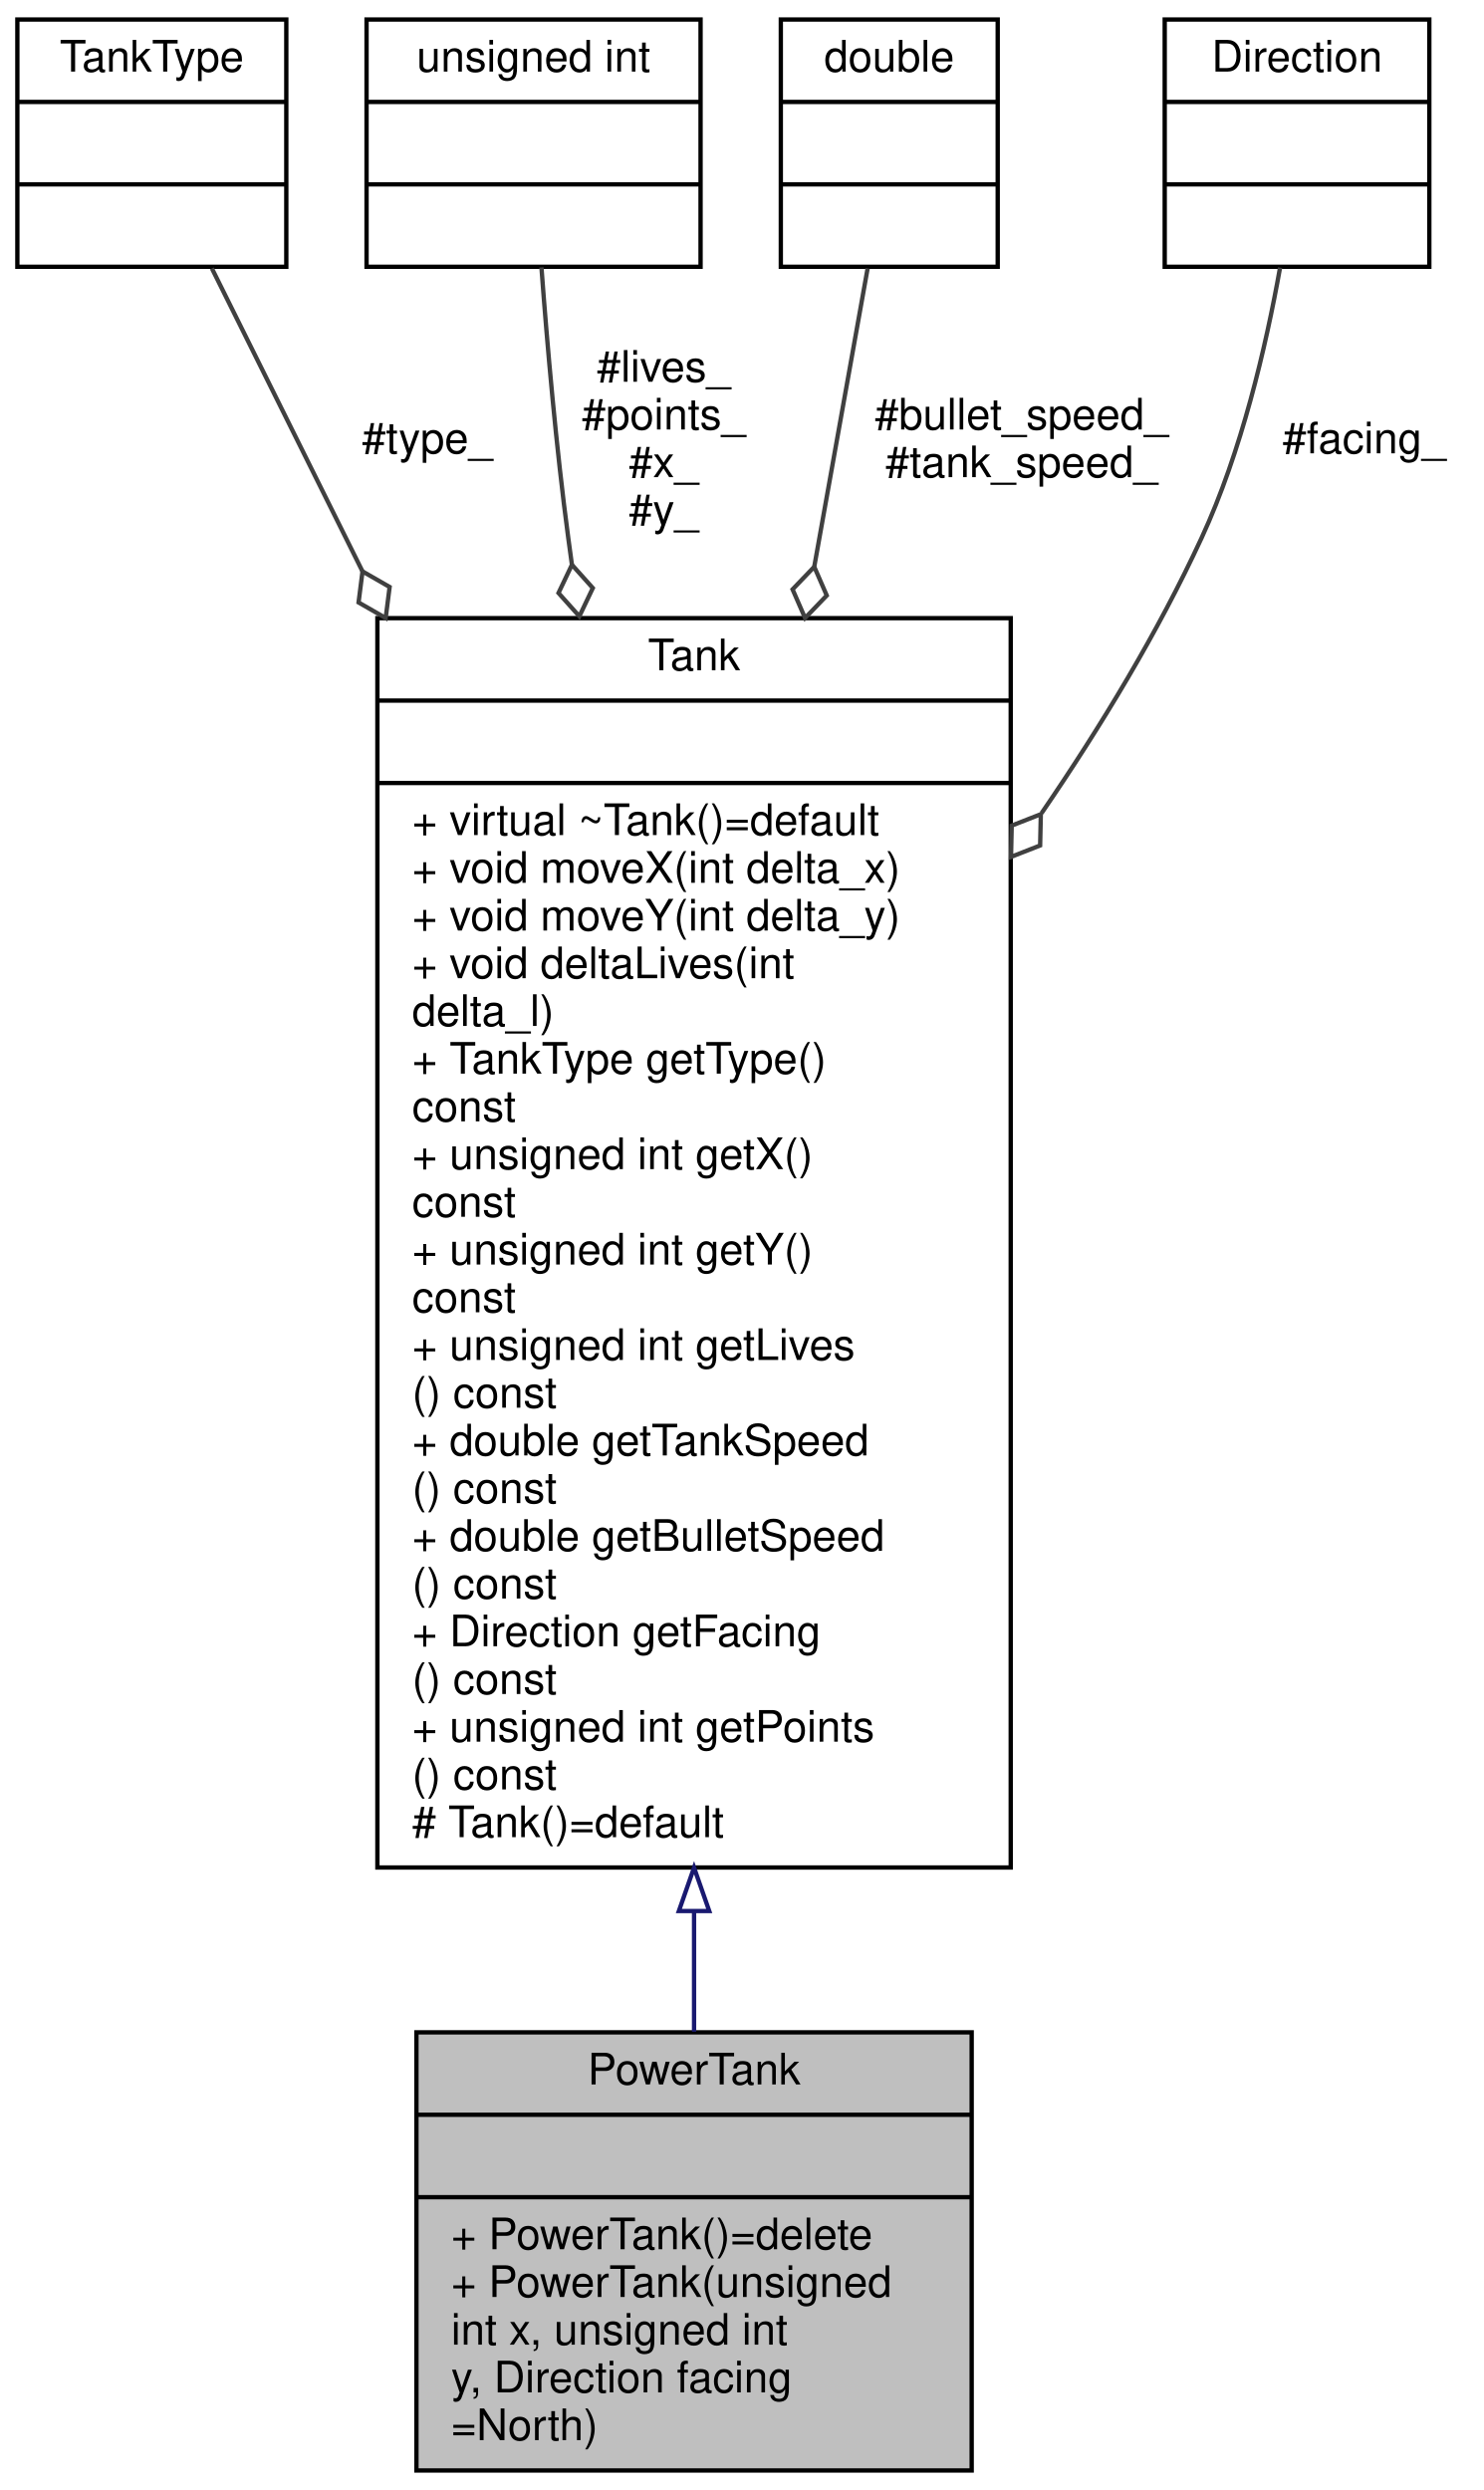
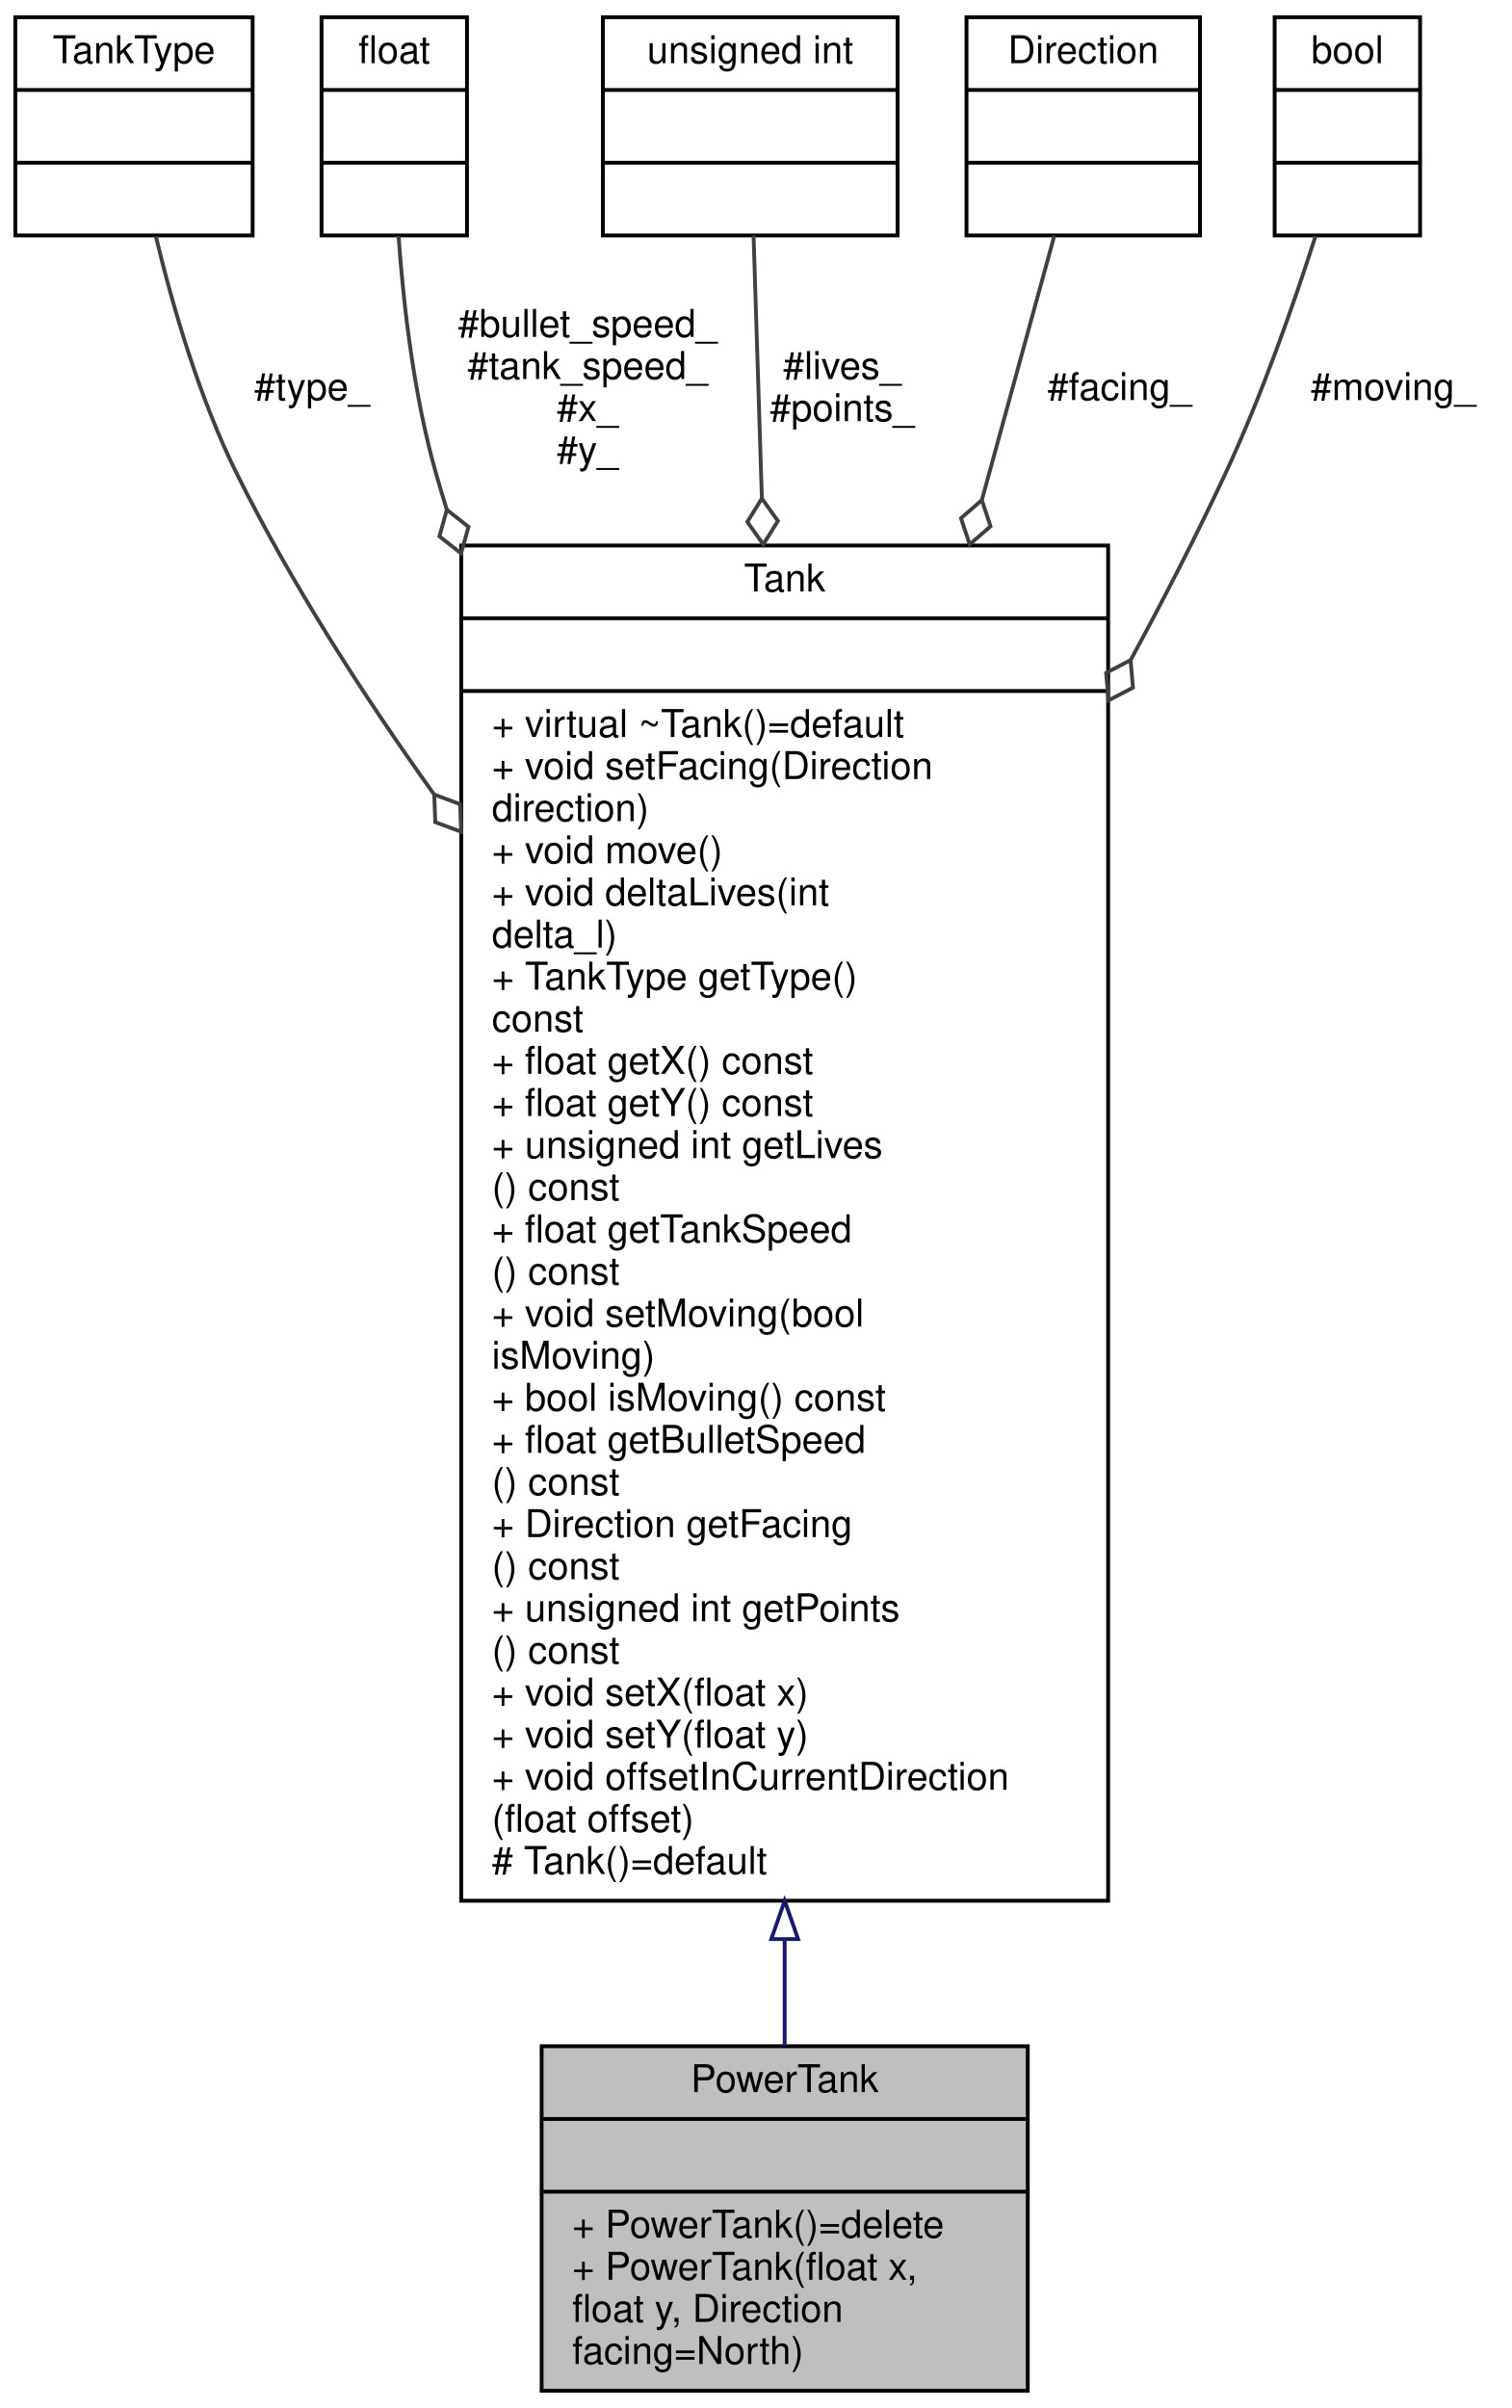
- <svg xmlns="http://www.w3.org/2000/svg" xmlns:xlink="http://www.w3.org/1999/xlink" width="342pt" height="574pt" viewBox="0.00 0.00 342.00 574.00">
-   <g id="graph0" class="graph" transform="scale(1 1) rotate(0) translate(4 570)">
+ <svg xmlns="http://www.w3.org/2000/svg" xmlns:xlink="http://www.w3.org/1999/xlink" width="395pt" height="629pt" viewBox="0.00 0.00 395.00 629.00">
+   <g id="graph0" class="graph" transform="scale(1 1) rotate(0) translate(4 625)">
    <g id="node1" class="node">
      <g id="a_node1">
        <a xlink:title=" ">
-           <polygon fill="#bfbfbf" stroke="black" points="92,-0.5 92,-101.5 220,-101.5 220,-0.5 92,-0.5" />
-           <text text-anchor="middle" x="156" y="-89.5" font-family="Helvetica,sans-Serif" font-size="10.00">PowerTank</text>
-           <polyline fill="none" stroke="black" points="92,-82.5 220,-82.5 " />
-           <text text-anchor="middle" x="156" y="-70.5" font-family="Helvetica,sans-Serif" font-size="10.00"> </text>
-           <polyline fill="none" stroke="black" points="92,-63.5 220,-63.5 " />
-           <text text-anchor="start" x="100" y="-51.5" font-family="Helvetica,sans-Serif" font-size="10.00">+ PowerTank()=delete</text>
-           <text text-anchor="start" x="100" y="-40.5" font-family="Helvetica,sans-Serif" font-size="10.00">+ PowerTank(unsigned</text>
-           <text text-anchor="start" x="100" y="-29.5" font-family="Helvetica,sans-Serif" font-size="10.00"> int x, unsigned int</text>
-           <text text-anchor="start" x="100" y="-18.5" font-family="Helvetica,sans-Serif" font-size="10.00"> y, Direction facing</text>
-           <text text-anchor="start" x="100" y="-7.5" font-family="Helvetica,sans-Serif" font-size="10.00">=North)</text>
+           <polygon fill="#bfbfbf" stroke="black" points="137.5,-0.5 137.5,-90.5 264.5,-90.5 264.5,-0.5 137.5,-0.5" />
+           <text text-anchor="middle" x="201" y="-78.5" font-family="Helvetica,sans-Serif" font-size="10.00">PowerTank</text>
+           <polyline fill="none" stroke="black" points="137.5,-71.5 264.5,-71.5 " />
+           <text text-anchor="middle" x="201" y="-59.5" font-family="Helvetica,sans-Serif" font-size="10.00"> </text>
+           <polyline fill="none" stroke="black" points="137.5,-52.5 264.5,-52.5 " />
+           <text text-anchor="start" x="145.5" y="-40.5" font-family="Helvetica,sans-Serif" font-size="10.00">+ PowerTank()=delete</text>
+           <text text-anchor="start" x="145.5" y="-29.5" font-family="Helvetica,sans-Serif" font-size="10.00">+ PowerTank(float x,</text>
+           <text text-anchor="start" x="145.5" y="-18.5" font-family="Helvetica,sans-Serif" font-size="10.00"> float y, Direction</text>
+           <text text-anchor="start" x="145.5" y="-7.5" font-family="Helvetica,sans-Serif" font-size="10.00"> facing=North)</text>
        </a>
      </g>
    </g>
    <g id="node2" class="node">
      <g id="a_node2">
        <a xlink:href="$class_tank.html" xlink:title="Base class for tank representation.">
-           <polygon fill="none" stroke="black" points="83,-139.5 83,-427.5 229,-427.5 229,-139.5 83,-139.5" />
-           <text text-anchor="middle" x="156" y="-415.5" font-family="Helvetica,sans-Serif" font-size="10.00">Tank</text>
-           <polyline fill="none" stroke="black" points="83,-408.5 229,-408.5 " />
-           <text text-anchor="middle" x="156" y="-396.5" font-family="Helvetica,sans-Serif" font-size="10.00"> </text>
-           <polyline fill="none" stroke="black" points="83,-389.5 229,-389.5 " />
-           <text text-anchor="start" x="91" y="-377.5" font-family="Helvetica,sans-Serif" font-size="10.00">+ virtual ~Tank()=default</text>
-           <text text-anchor="start" x="91" y="-366.5" font-family="Helvetica,sans-Serif" font-size="10.00">+ void moveX(int delta_x)</text>
-           <text text-anchor="start" x="91" y="-355.5" font-family="Helvetica,sans-Serif" font-size="10.00">+ void moveY(int delta_y)</text>
-           <text text-anchor="start" x="91" y="-344.5" font-family="Helvetica,sans-Serif" font-size="10.00">+ void deltaLives(int</text>
-           <text text-anchor="start" x="91" y="-333.5" font-family="Helvetica,sans-Serif" font-size="10.00"> delta_l)</text>
-           <text text-anchor="start" x="91" y="-322.5" font-family="Helvetica,sans-Serif" font-size="10.00">+ TankType getType()</text>
-           <text text-anchor="start" x="91" y="-311.5" font-family="Helvetica,sans-Serif" font-size="10.00"> const</text>
-           <text text-anchor="start" x="91" y="-300.5" font-family="Helvetica,sans-Serif" font-size="10.00">+ unsigned int getX()</text>
-           <text text-anchor="start" x="91" y="-289.5" font-family="Helvetica,sans-Serif" font-size="10.00"> const</text>
-           <text text-anchor="start" x="91" y="-278.5" font-family="Helvetica,sans-Serif" font-size="10.00">+ unsigned int getY()</text>
-           <text text-anchor="start" x="91" y="-267.5" font-family="Helvetica,sans-Serif" font-size="10.00"> const</text>
-           <text text-anchor="start" x="91" y="-256.5" font-family="Helvetica,sans-Serif" font-size="10.00">+ unsigned int getLives</text>
-           <text text-anchor="start" x="91" y="-245.5" font-family="Helvetica,sans-Serif" font-size="10.00">() const</text>
-           <text text-anchor="start" x="91" y="-234.5" font-family="Helvetica,sans-Serif" font-size="10.00">+ double getTankSpeed</text>
-           <text text-anchor="start" x="91" y="-223.5" font-family="Helvetica,sans-Serif" font-size="10.00">() const</text>
-           <text text-anchor="start" x="91" y="-212.5" font-family="Helvetica,sans-Serif" font-size="10.00">+ double getBulletSpeed</text>
-           <text text-anchor="start" x="91" y="-201.5" font-family="Helvetica,sans-Serif" font-size="10.00">() const</text>
-           <text text-anchor="start" x="91" y="-190.5" font-family="Helvetica,sans-Serif" font-size="10.00">+ Direction getFacing</text>
-           <text text-anchor="start" x="91" y="-179.5" font-family="Helvetica,sans-Serif" font-size="10.00">() const</text>
-           <text text-anchor="start" x="91" y="-168.5" font-family="Helvetica,sans-Serif" font-size="10.00">+ unsigned int getPoints</text>
-           <text text-anchor="start" x="91" y="-157.5" font-family="Helvetica,sans-Serif" font-size="10.00">() const</text>
-           <text text-anchor="start" x="91" y="-146.5" font-family="Helvetica,sans-Serif" font-size="10.00"># Tank()=default</text>
+           <polygon fill="none" stroke="black" points="116.5,-128.5 116.5,-482.5 285.5,-482.5 285.5,-128.5 116.5,-128.5" />
+           <text text-anchor="middle" x="201" y="-470.5" font-family="Helvetica,sans-Serif" font-size="10.00">Tank</text>
+           <polyline fill="none" stroke="black" points="116.5,-463.5 285.5,-463.5 " />
+           <text text-anchor="middle" x="201" y="-451.5" font-family="Helvetica,sans-Serif" font-size="10.00"> </text>
+           <polyline fill="none" stroke="black" points="116.5,-444.5 285.5,-444.5 " />
+           <text text-anchor="start" x="124.5" y="-432.5" font-family="Helvetica,sans-Serif" font-size="10.00">+ virtual ~Tank()=default</text>
+           <text text-anchor="start" x="124.5" y="-421.5" font-family="Helvetica,sans-Serif" font-size="10.00">+ void setFacing(Direction</text>
+           <text text-anchor="start" x="124.5" y="-410.5" font-family="Helvetica,sans-Serif" font-size="10.00"> direction)</text>
+           <text text-anchor="start" x="124.5" y="-399.5" font-family="Helvetica,sans-Serif" font-size="10.00">+ void move()</text>
+           <text text-anchor="start" x="124.5" y="-388.5" font-family="Helvetica,sans-Serif" font-size="10.00">+ void deltaLives(int</text>
+           <text text-anchor="start" x="124.5" y="-377.5" font-family="Helvetica,sans-Serif" font-size="10.00"> delta_l)</text>
+           <text text-anchor="start" x="124.5" y="-366.5" font-family="Helvetica,sans-Serif" font-size="10.00">+ TankType getType()</text>
+           <text text-anchor="start" x="124.5" y="-355.5" font-family="Helvetica,sans-Serif" font-size="10.00"> const</text>
+           <text text-anchor="start" x="124.5" y="-344.5" font-family="Helvetica,sans-Serif" font-size="10.00">+ float getX() const</text>
+           <text text-anchor="start" x="124.5" y="-333.5" font-family="Helvetica,sans-Serif" font-size="10.00">+ float getY() const</text>
+           <text text-anchor="start" x="124.5" y="-322.5" font-family="Helvetica,sans-Serif" font-size="10.00">+ unsigned int getLives</text>
+           <text text-anchor="start" x="124.5" y="-311.5" font-family="Helvetica,sans-Serif" font-size="10.00">() const</text>
+           <text text-anchor="start" x="124.5" y="-300.5" font-family="Helvetica,sans-Serif" font-size="10.00">+ float getTankSpeed</text>
+           <text text-anchor="start" x="124.5" y="-289.5" font-family="Helvetica,sans-Serif" font-size="10.00">() const</text>
+           <text text-anchor="start" x="124.5" y="-278.5" font-family="Helvetica,sans-Serif" font-size="10.00">+ void setMoving(bool</text>
+           <text text-anchor="start" x="124.5" y="-267.5" font-family="Helvetica,sans-Serif" font-size="10.00"> isMoving)</text>
+           <text text-anchor="start" x="124.5" y="-256.5" font-family="Helvetica,sans-Serif" font-size="10.00">+ bool isMoving() const</text>
+           <text text-anchor="start" x="124.5" y="-245.5" font-family="Helvetica,sans-Serif" font-size="10.00">+ float getBulletSpeed</text>
+           <text text-anchor="start" x="124.5" y="-234.5" font-family="Helvetica,sans-Serif" font-size="10.00">() const</text>
+           <text text-anchor="start" x="124.5" y="-223.5" font-family="Helvetica,sans-Serif" font-size="10.00">+ Direction getFacing</text>
+           <text text-anchor="start" x="124.5" y="-212.5" font-family="Helvetica,sans-Serif" font-size="10.00">() const</text>
+           <text text-anchor="start" x="124.5" y="-201.5" font-family="Helvetica,sans-Serif" font-size="10.00">+ unsigned int getPoints</text>
+           <text text-anchor="start" x="124.5" y="-190.5" font-family="Helvetica,sans-Serif" font-size="10.00">() const</text>
+           <text text-anchor="start" x="124.5" y="-179.5" font-family="Helvetica,sans-Serif" font-size="10.00">+ void setX(float x)</text>
+           <text text-anchor="start" x="124.5" y="-168.5" font-family="Helvetica,sans-Serif" font-size="10.00">+ void setY(float y)</text>
+           <text text-anchor="start" x="124.5" y="-157.5" font-family="Helvetica,sans-Serif" font-size="10.00">+ void offsetInCurrentDirection</text>
+           <text text-anchor="start" x="124.5" y="-146.5" font-family="Helvetica,sans-Serif" font-size="10.00">(float offset)</text>
+           <text text-anchor="start" x="124.5" y="-135.5" font-family="Helvetica,sans-Serif" font-size="10.00"># Tank()=default</text>
        </a>
      </g>
    </g>
    <g id="edge1" class="edge">
-       <path fill="none" stroke="midnightblue" d="M156,-129.22C156,-119.51 156,-110.21 156,-101.64" />
-       <polygon fill="none" stroke="midnightblue" points="152.5,-129.47 156,-139.47 159.5,-129.47 152.5,-129.47" />
+       <path fill="none" stroke="midnightblue" d="M201,-118.38C201,-108.46 201,-99.1 201,-90.62" />
+       <polygon fill="none" stroke="midnightblue" points="197.5,-118.49 201,-128.49 204.5,-118.49 197.5,-118.49" />
    </g>
    <g id="node3" class="node">
      <g id="a_node3">
        <a xlink:title=" ">
-           <polygon fill="none" stroke="black" points="0,-508.5 0,-565.5 62,-565.5 62,-508.5 0,-508.5" />
-           <text text-anchor="middle" x="31" y="-553.5" font-family="Helvetica,sans-Serif" font-size="10.00">TankType</text>
-           <polyline fill="none" stroke="black" points="0,-546.5 62,-546.5 " />
-           <text text-anchor="middle" x="31" y="-534.5" font-family="Helvetica,sans-Serif" font-size="10.00"> </text>
-           <polyline fill="none" stroke="black" points="0,-527.5 62,-527.5 " />
-           <text text-anchor="middle" x="31" y="-515.5" font-family="Helvetica,sans-Serif" font-size="10.00"> </text>
+           <polygon fill="none" stroke="black" points="0,-563.5 0,-620.5 62,-620.5 62,-563.5 0,-563.5" />
+           <text text-anchor="middle" x="31" y="-608.5" font-family="Helvetica,sans-Serif" font-size="10.00">TankType</text>
+           <polyline fill="none" stroke="black" points="0,-601.5 62,-601.5 " />
+           <text text-anchor="middle" x="31" y="-589.5" font-family="Helvetica,sans-Serif" font-size="10.00"> </text>
+           <polyline fill="none" stroke="black" points="0,-582.5 62,-582.5 " />
+           <text text-anchor="middle" x="31" y="-570.5" font-family="Helvetica,sans-Serif" font-size="10.00"> </text>
        </a>
      </g>
    </g>
    <g id="edge2" class="edge">
-       <path fill="none" stroke="#404040" d="M44.85,-508.12C53.81,-490.12 66.24,-465.1 79.56,-438.29" />
-       <polygon fill="none" stroke="#404040" points="79.57,-438.28 78.66,-431.12 84.91,-427.53 85.82,-434.69 79.57,-438.28" />
-       <text text-anchor="middle" x="94.5" y="-465.5" font-family="Helvetica,sans-Serif" font-size="10.00"> #type_</text>
+       <path fill="none" stroke="#404040" d="M36.71,-563.3C41.1,-545.01 48.1,-520.85 58,-501 72.18,-472.57 90.51,-443.92 109.28,-417.67" />
+       <polygon fill="none" stroke="#404040" points="109.44,-417.45 109.72,-410.24 116.48,-407.73 116.2,-414.94 109.44,-417.45" />
+       <text text-anchor="middle" x="77.5" y="-520.5" font-family="Helvetica,sans-Serif" font-size="10.00"> #type_</text>
    </g>
    <g id="node4" class="node">
      <g id="a_node4">
        <a xlink:title=" ">
-           <polygon fill="none" stroke="black" points="80.5,-508.5 80.5,-565.5 157.5,-565.5 157.5,-508.5 80.5,-508.5" />
-           <text text-anchor="middle" x="119" y="-553.5" font-family="Helvetica,sans-Serif" font-size="10.00">unsigned int</text>
-           <polyline fill="none" stroke="black" points="80.5,-546.5 157.5,-546.5 " />
-           <text text-anchor="middle" x="119" y="-534.5" font-family="Helvetica,sans-Serif" font-size="10.00"> </text>
-           <polyline fill="none" stroke="black" points="80.5,-527.5 157.5,-527.5 " />
-           <text text-anchor="middle" x="119" y="-515.5" font-family="Helvetica,sans-Serif" font-size="10.00"> </text>
+           <polygon fill="none" stroke="black" points="80,-563.5 80,-620.5 118,-620.5 118,-563.5 80,-563.5" />
+           <text text-anchor="middle" x="99" y="-608.5" font-family="Helvetica,sans-Serif" font-size="10.00">float</text>
+           <polyline fill="none" stroke="black" points="80,-601.5 118,-601.5 " />
+           <text text-anchor="middle" x="99" y="-589.5" font-family="Helvetica,sans-Serif" font-size="10.00"> </text>
+           <polyline fill="none" stroke="black" points="80,-582.5 118,-582.5 " />
+           <text text-anchor="middle" x="99" y="-570.5" font-family="Helvetica,sans-Serif" font-size="10.00"> </text>
        </a>
      </g>
    </g>
    <g id="edge3" class="edge">
-       <path fill="none" stroke="#404040" d="M120.82,-508.36C122.15,-490.52 124.21,-466.83 127,-446 127.27,-443.96 127.55,-441.91 127.84,-439.85" />
-       <polygon fill="none" stroke="#404040" points="127.85,-439.81 124.75,-433.3 129.56,-427.93 132.66,-434.44 127.85,-439.81" />
-       <text text-anchor="middle" x="149" y="-482" font-family="Helvetica,sans-Serif" font-size="10.00"> #lives_</text>
-       <text text-anchor="middle" x="149" y="-471" font-family="Helvetica,sans-Serif" font-size="10.00">#points_</text>
-       <text text-anchor="middle" x="149" y="-460" font-family="Helvetica,sans-Serif" font-size="10.00">#x_</text>
-       <text text-anchor="middle" x="149" y="-449" font-family="Helvetica,sans-Serif" font-size="10.00">#y_</text>
+       <path fill="none" stroke="#404040" d="M100.12,-563.38C101.4,-545.34 104.14,-521.43 110,-501 110.86,-498.02 111.75,-495.03 112.68,-492.03" />
+       <polygon fill="none" stroke="#404040" points="112.74,-491.85 110.8,-484.91 116.46,-480.44 118.4,-487.38 112.74,-491.85" />
+       <text text-anchor="middle" x="149.5" y="-537" font-family="Helvetica,sans-Serif" font-size="10.00"> #bullet_speed_</text>
+       <text text-anchor="middle" x="149.5" y="-526" font-family="Helvetica,sans-Serif" font-size="10.00">#tank_speed_</text>
+       <text text-anchor="middle" x="149.5" y="-515" font-family="Helvetica,sans-Serif" font-size="10.00">#x_</text>
+       <text text-anchor="middle" x="149.5" y="-504" font-family="Helvetica,sans-Serif" font-size="10.00">#y_</text>
    </g>
    <g id="node5" class="node">
      <g id="a_node5">
        <a xlink:title=" ">
-           <polygon fill="none" stroke="black" points="176,-508.5 176,-565.5 226,-565.5 226,-508.5 176,-508.5" />
-           <text text-anchor="middle" x="201" y="-553.5" font-family="Helvetica,sans-Serif" font-size="10.00">double</text>
-           <polyline fill="none" stroke="black" points="176,-546.5 226,-546.5 " />
-           <text text-anchor="middle" x="201" y="-534.5" font-family="Helvetica,sans-Serif" font-size="10.00"> </text>
-           <polyline fill="none" stroke="black" points="176,-527.5 226,-527.5 " />
-           <text text-anchor="middle" x="201" y="-515.5" font-family="Helvetica,sans-Serif" font-size="10.00"> </text>
+           <polygon fill="none" stroke="black" points="153.5,-563.5 153.5,-620.5 230.5,-620.5 230.5,-563.5 153.5,-563.5" />
+           <text text-anchor="middle" x="192" y="-608.5" font-family="Helvetica,sans-Serif" font-size="10.00">unsigned int</text>
+           <polyline fill="none" stroke="black" points="153.5,-601.5 230.5,-601.5 " />
+           <text text-anchor="middle" x="192" y="-589.5" font-family="Helvetica,sans-Serif" font-size="10.00"> </text>
+           <polyline fill="none" stroke="black" points="153.5,-582.5 230.5,-582.5 " />
+           <text text-anchor="middle" x="192" y="-570.5" font-family="Helvetica,sans-Serif" font-size="10.00"> </text>
        </a>
      </g>
    </g>
    <g id="edge4" class="edge">
-       <path fill="none" stroke="#404040" d="M196.01,-508.12C192.83,-490.35 188.43,-465.76 183.71,-439.36" />
-       <polygon fill="none" stroke="#404040" points="183.71,-439.34 178.71,-434.14 181.59,-427.53 186.59,-432.73 183.71,-439.34" />
-       <text text-anchor="middle" x="231.5" y="-471" font-family="Helvetica,sans-Serif" font-size="10.00"> #bullet_speed_</text>
-       <text text-anchor="middle" x="231.5" y="-460" font-family="Helvetica,sans-Serif" font-size="10.00">#tank_speed_</text>
+       <path fill="none" stroke="#404040" d="M192.87,-563.46C193.42,-545.97 194.19,-521.63 195.04,-494.84" />
+       <polygon fill="none" stroke="#404040" points="195.04,-494.79 191.24,-488.67 195.42,-482.8 199.23,-488.92 195.04,-494.79" />
+       <text text-anchor="middle" x="216" y="-526" font-family="Helvetica,sans-Serif" font-size="10.00"> #lives_</text>
+       <text text-anchor="middle" x="216" y="-515" font-family="Helvetica,sans-Serif" font-size="10.00">#points_</text>
    </g>
    <g id="node6" class="node">
      <g id="a_node6">
        <a xlink:title=" ">
-           <polygon fill="none" stroke="black" points="264.5,-508.5 264.5,-565.5 325.5,-565.5 325.5,-508.5 264.5,-508.5" />
-           <text text-anchor="middle" x="295" y="-553.5" font-family="Helvetica,sans-Serif" font-size="10.00">Direction</text>
-           <polyline fill="none" stroke="black" points="264.5,-546.5 325.5,-546.5 " />
-           <text text-anchor="middle" x="295" y="-534.5" font-family="Helvetica,sans-Serif" font-size="10.00"> </text>
-           <polyline fill="none" stroke="black" points="264.5,-527.5 325.5,-527.5 " />
-           <text text-anchor="middle" x="295" y="-515.5" font-family="Helvetica,sans-Serif" font-size="10.00"> </text>
+           <polygon fill="none" stroke="black" points="248.5,-563.5 248.5,-620.5 309.5,-620.5 309.5,-563.5 248.5,-563.5" />
+           <text text-anchor="middle" x="279" y="-608.5" font-family="Helvetica,sans-Serif" font-size="10.00">Direction</text>
+           <polyline fill="none" stroke="black" points="248.5,-601.5 309.5,-601.5 " />
+           <text text-anchor="middle" x="279" y="-589.5" font-family="Helvetica,sans-Serif" font-size="10.00"> </text>
+           <polyline fill="none" stroke="black" points="248.5,-582.5 309.5,-582.5 " />
+           <text text-anchor="middle" x="279" y="-570.5" font-family="Helvetica,sans-Serif" font-size="10.00"> </text>
        </a>
      </g>
    </g>
    <g id="edge5" class="edge">
-       <path fill="none" stroke="#404040" d="M291.09,-508.3C287.82,-490.01 282.19,-465.85 273,-446 262.99,-424.36 249.9,-402.68 236.11,-382.54" />
-       <polygon fill="none" stroke="#404040" points="235.94,-382.31 229.23,-379.68 229.07,-372.47 235.78,-375.1 235.94,-382.31" />
-       <text text-anchor="middle" x="310.5" y="-465.5" font-family="Helvetica,sans-Serif" font-size="10.00"> #facing_</text>
+       <path fill="none" stroke="#404040" d="M271.45,-563.46C266.63,-545.89 259.92,-521.41 252.54,-494.48" />
+       <polygon fill="none" stroke="#404040" points="252.51,-494.37 247.06,-489.64 249.33,-482.8 254.78,-487.52 252.51,-494.37" />
+       <text text-anchor="middle" x="288.5" y="-520.5" font-family="Helvetica,sans-Serif" font-size="10.00"> #facing_</text>
+     </g>
+     <g id="node7" class="node">
+       <g id="a_node7">
+         <a xlink:title=" ">
+           <polygon fill="none" stroke="black" points="329,-563.5 329,-620.5 367,-620.5 367,-563.5 329,-563.5" />
+           <text text-anchor="middle" x="348" y="-608.5" font-family="Helvetica,sans-Serif" font-size="10.00">bool</text>
+           <polyline fill="none" stroke="black" points="329,-601.5 367,-601.5 " />
+           <text text-anchor="middle" x="348" y="-589.5" font-family="Helvetica,sans-Serif" font-size="10.00"> </text>
+           <polyline fill="none" stroke="black" points="329,-582.5 367,-582.5 " />
+           <text text-anchor="middle" x="348" y="-570.5" font-family="Helvetica,sans-Serif" font-size="10.00"> </text>
+         </a>
+       </g>
+     </g>
+     <g id="edge6" class="edge">
+       <path fill="none" stroke="#404040" d="M339.67,-563.28C333.87,-545.2 325.49,-521.28 316,-501 308.53,-485.04 300.14,-468.7 291.39,-452.59" />
+       <polygon fill="none" stroke="#404040" points="291.37,-452.57 284.98,-449.24 285.59,-442.05 291.99,-445.38 291.37,-452.57" />
+       <text text-anchor="middle" x="360" y="-520.5" font-family="Helvetica,sans-Serif" font-size="10.00"> #moving_</text>
    </g>
  </g>
</svg>
